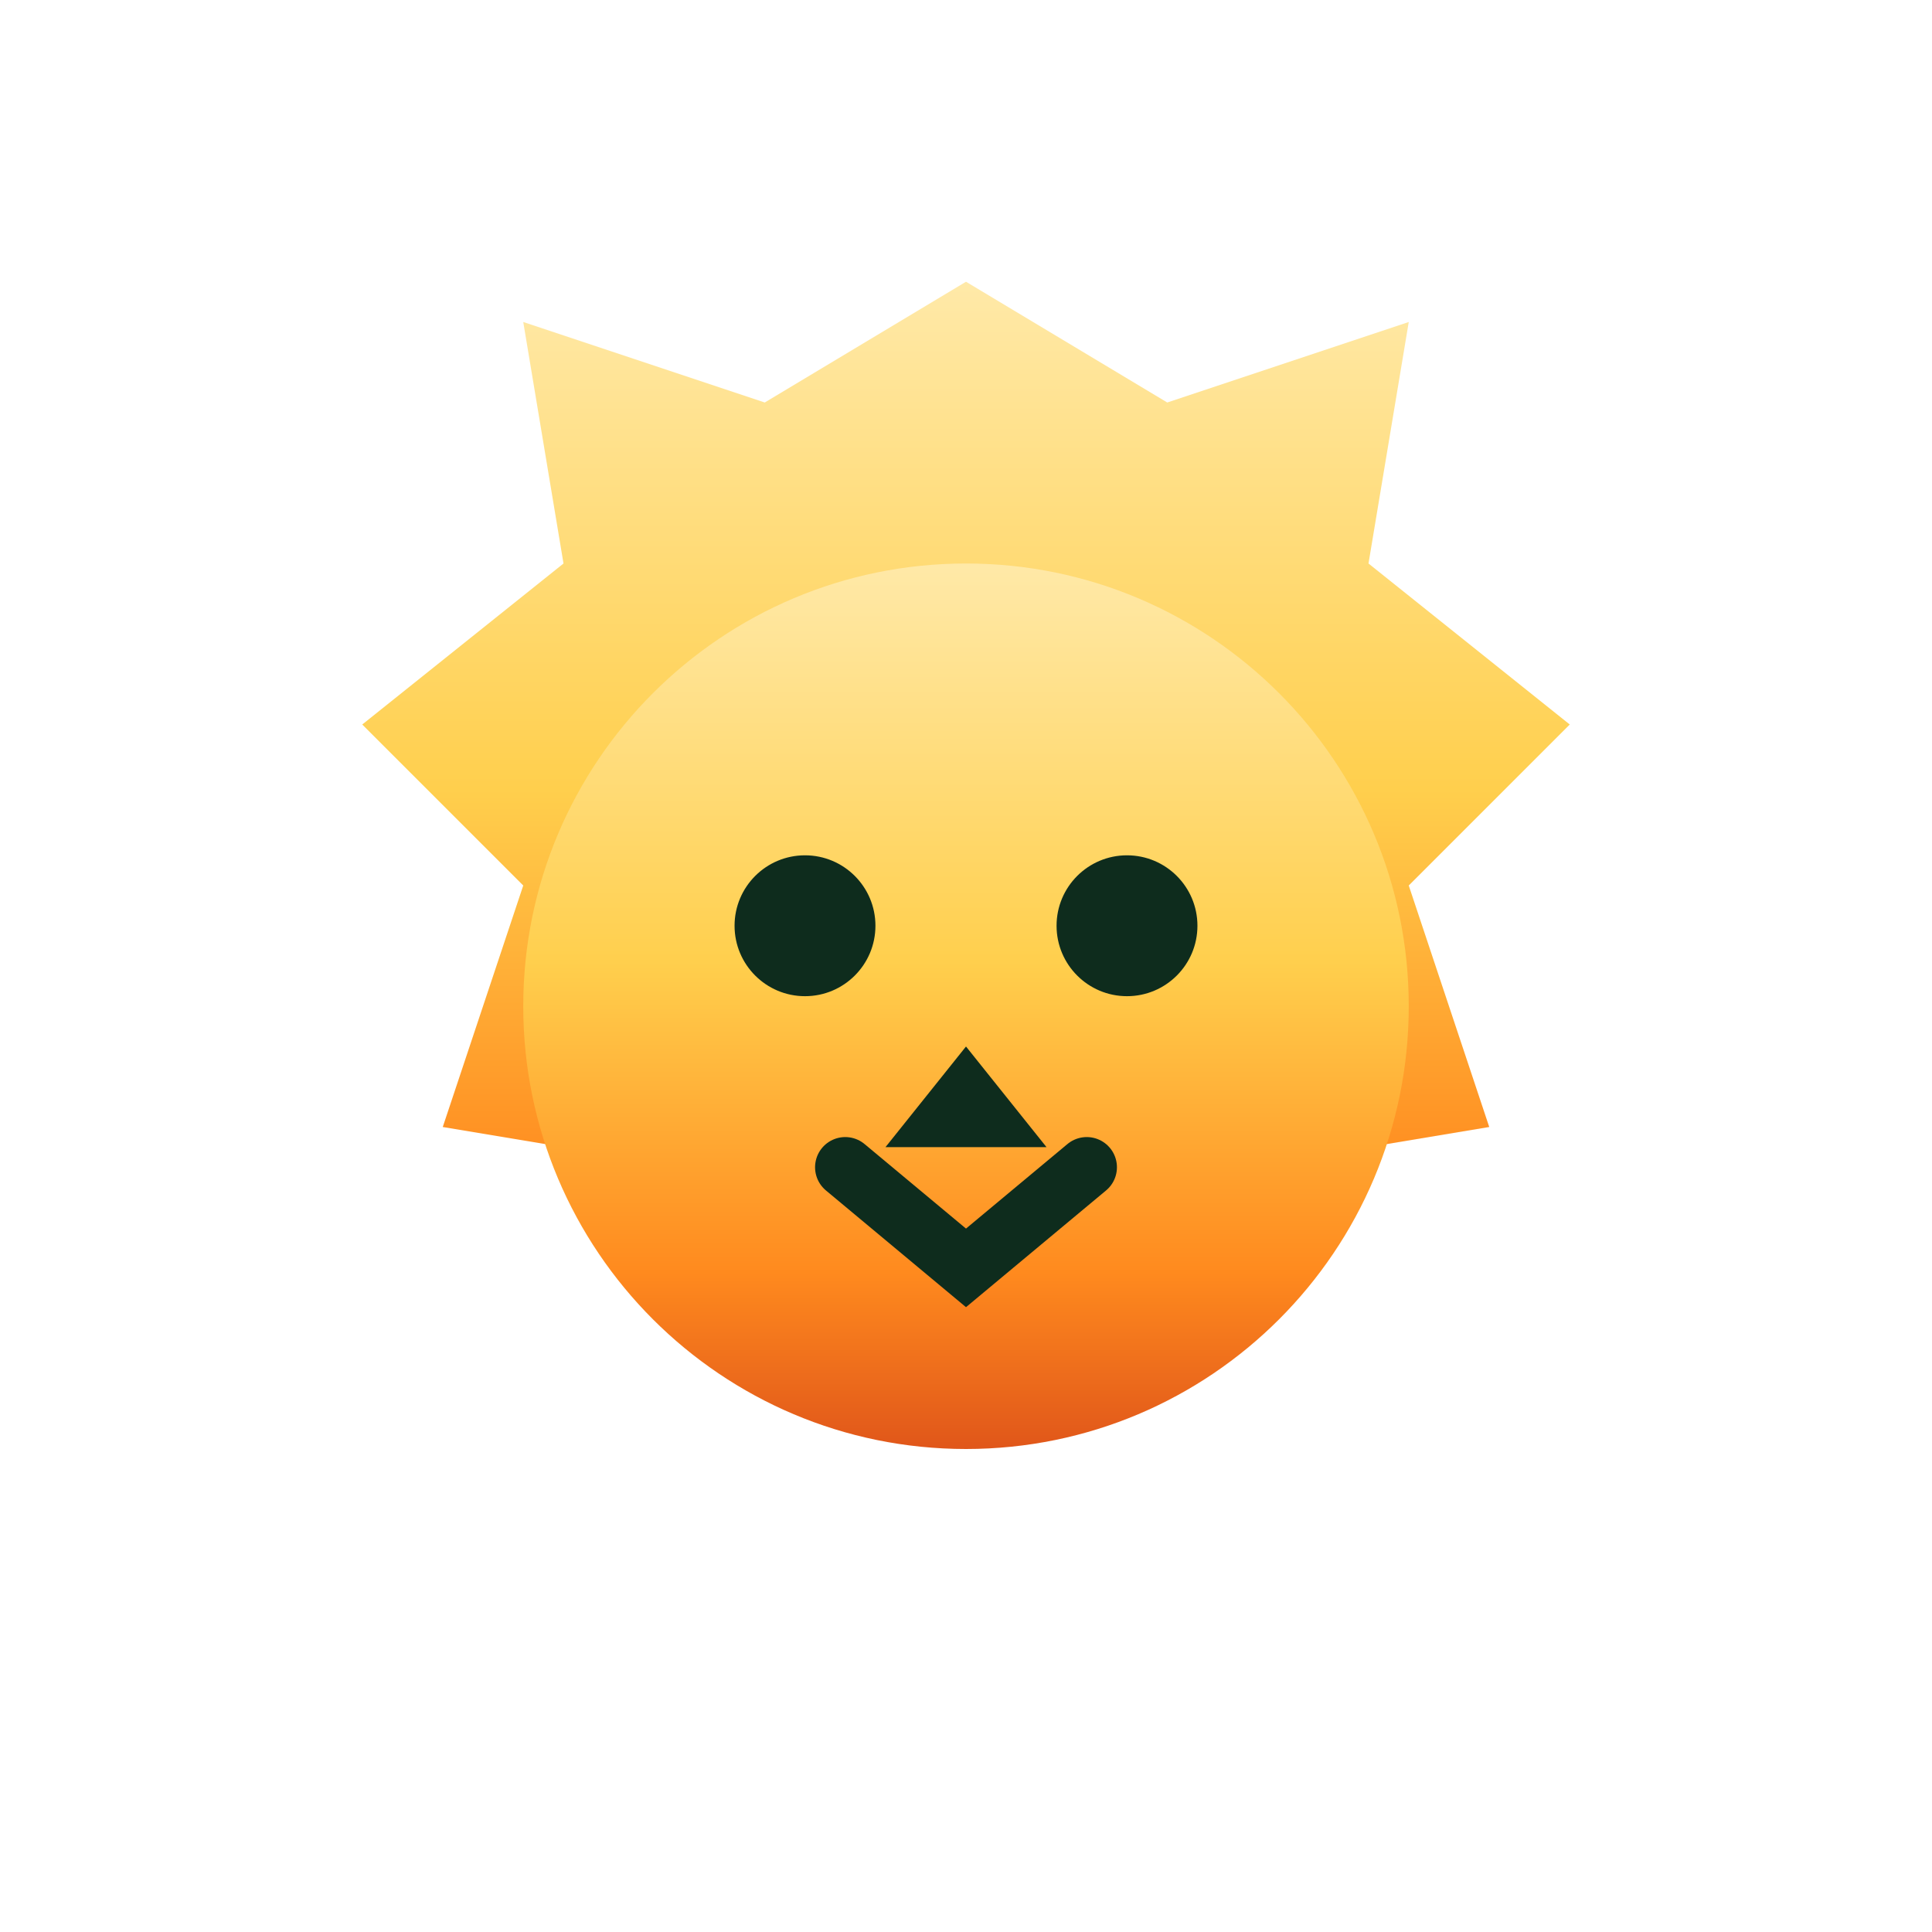
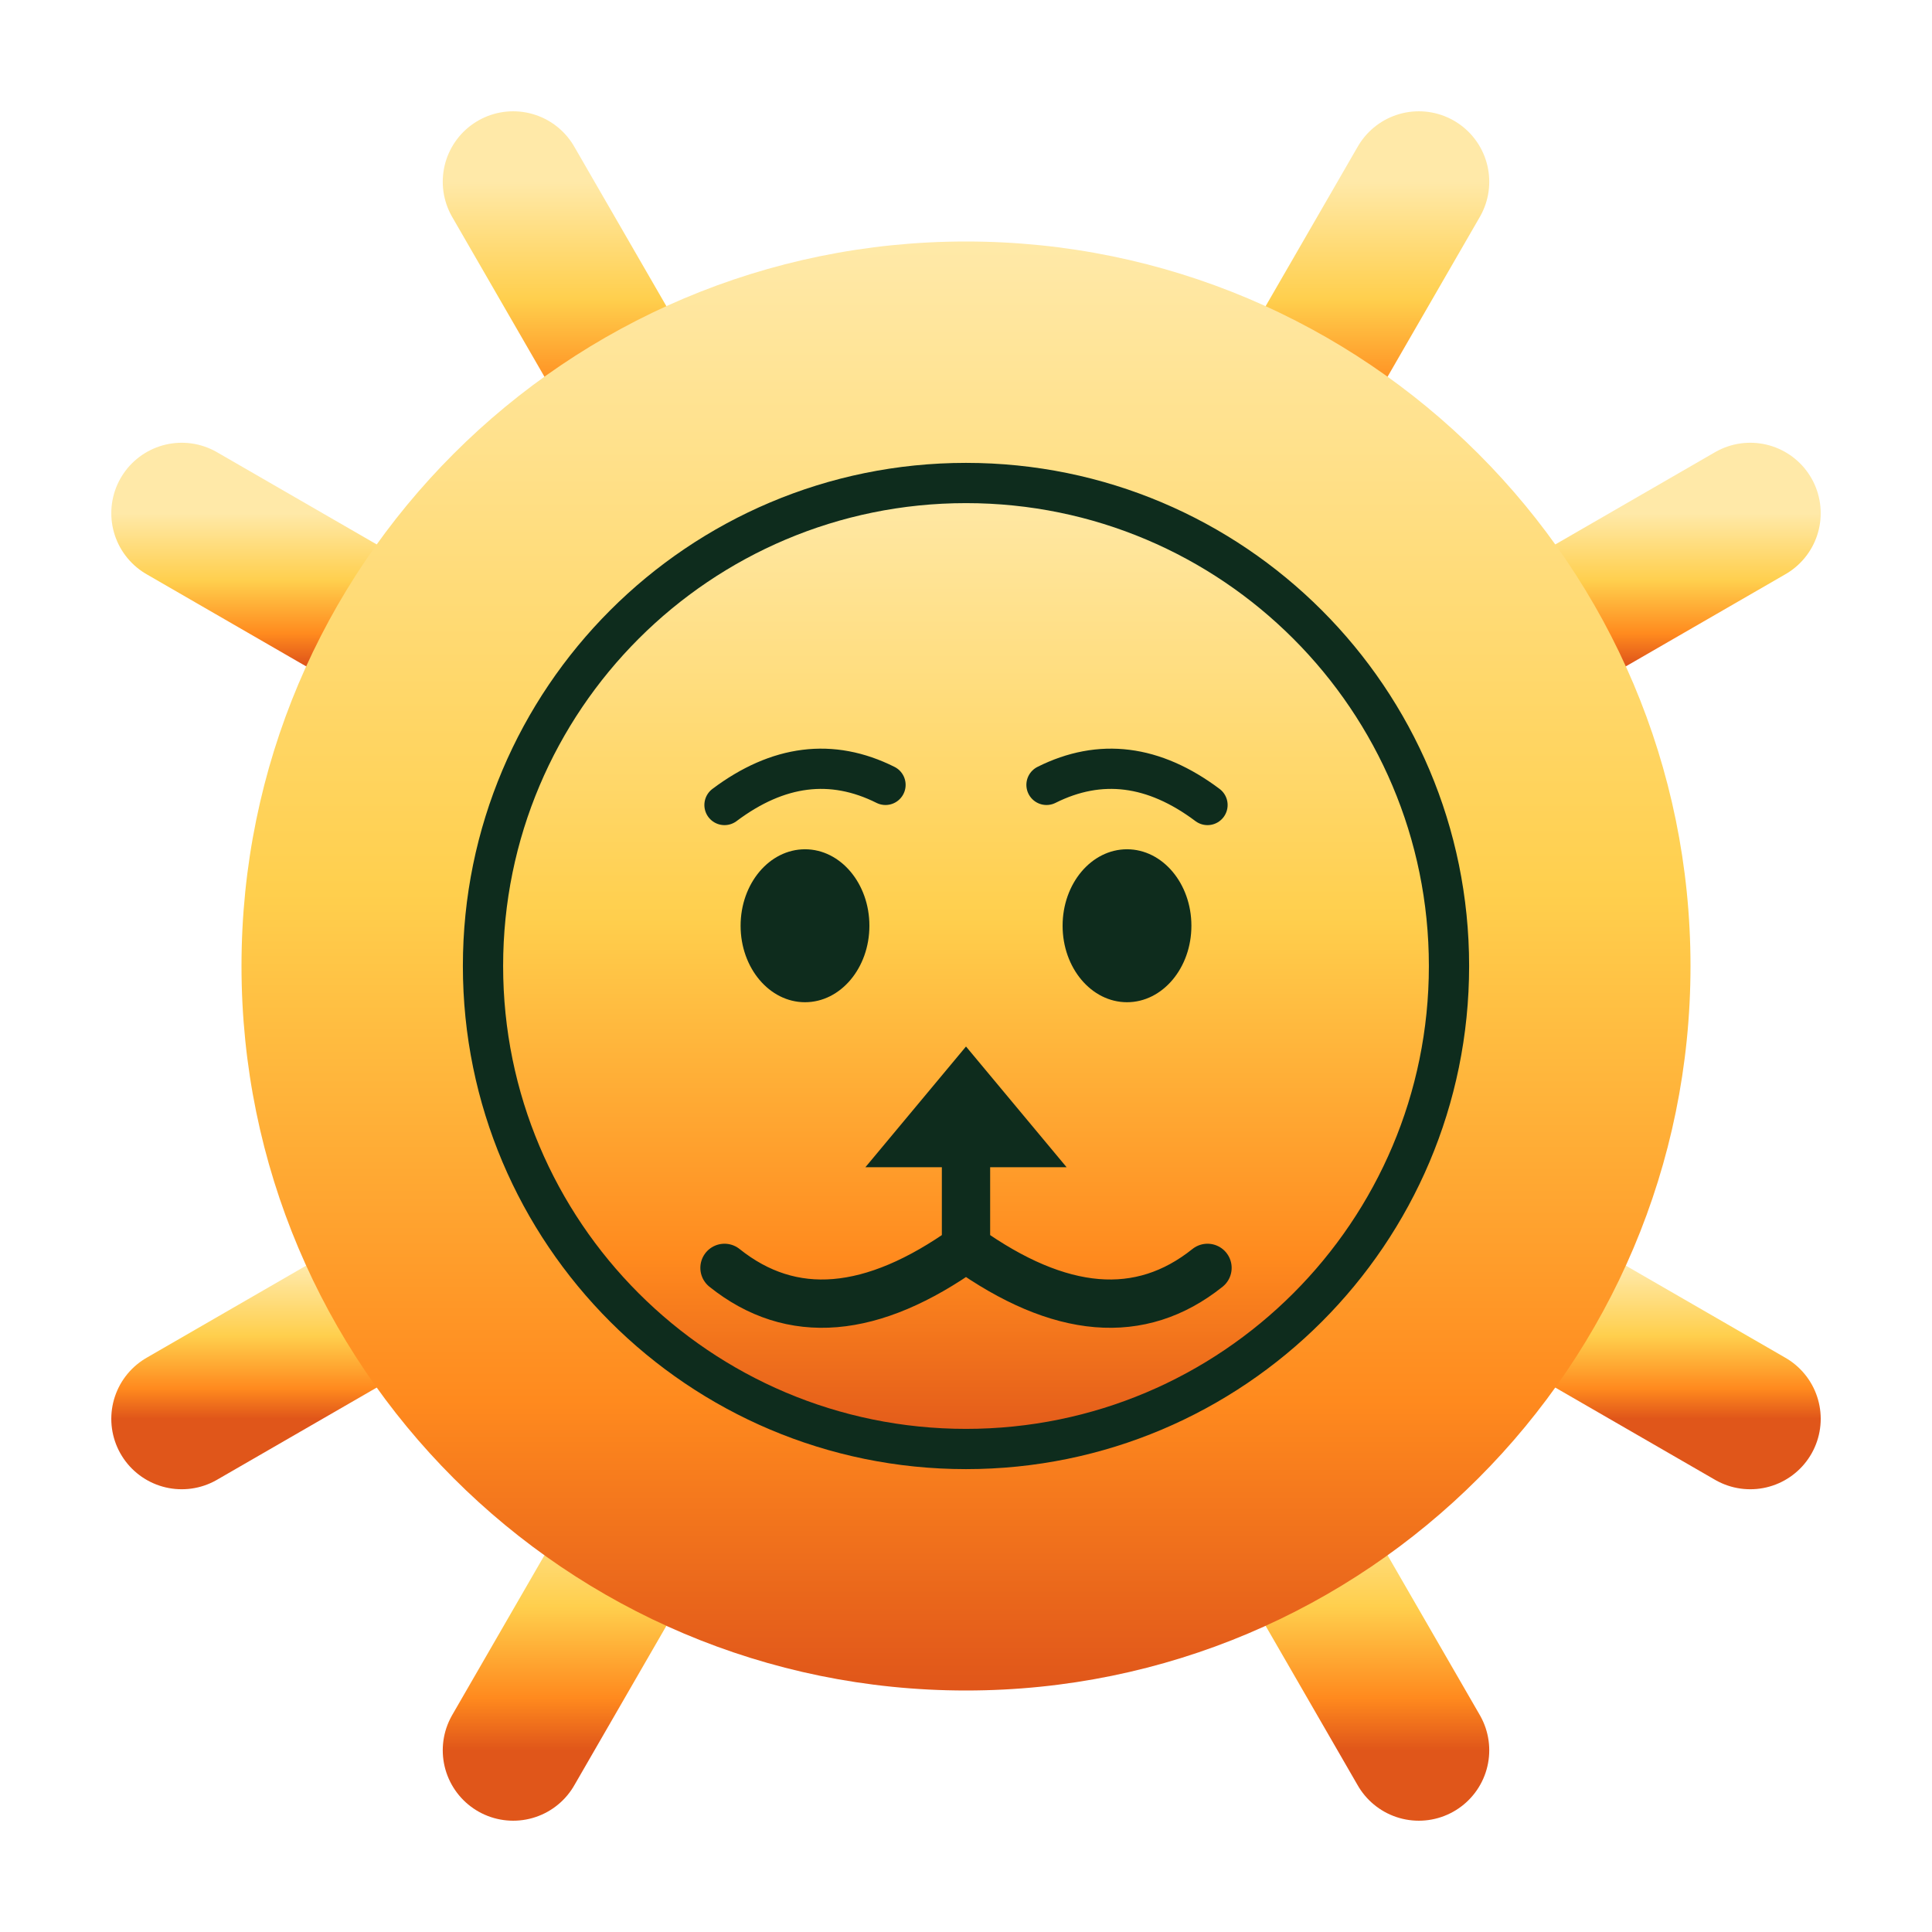
<svg xmlns="http://www.w3.org/2000/svg" viewBox="0 0 96 96" width="96" height="96">
  <defs>
    <linearGradient id="g" x1="0" y1="0" x2="0" y2="1">
      <stop offset="0" stop-color="#ffe9a8" />
      <stop offset=".45" stop-color="#ffcf4d" />
      <stop offset=".8" stop-color="#ff8a1e" />
      <stop offset="1" stop-color="#e0561a" />
    </linearGradient>
  </defs>
-   <path d="M48 14 l10 6 l12-4 l-2 12 l10 8 l-8 8 l4 12 l-12 2 l-6 12 l-8-6 l-8 6 l-6-12 l-12-2 l4-12 l-8-8 l10-8 l-2-12 l12 4 z" fill="url(#g)" />
-   <circle cx="48" cy="50" r="22" fill="url(#g)" />
-   <circle cx="40" cy="46" r="3.5" fill="#0e2c1d" />
-   <circle cx="56" cy="46" r="3.5" fill="#0e2c1d" />
-   <path d="M42 58 l6 5 l6-5" fill="none" stroke="#0e2c1d" stroke-width="3" stroke-linecap="round" />
-   <path d="M48 52 l-4 5 h8 z" fill="#0e2c1d" />
+   <g stroke="url(#g)" stroke-width="7" stroke-linecap="round">
+     <line x1="78" y1="48" x2="93" y2="48" />
+     <line x1="73.98" y1="63" x2="86.97" y2="70.5" />
+     <line x1="63" y1="73.98" x2="70.5" y2="86.97" />
+     <line x1="48" y1="78" x2="48" y2="93" />
+     <line x1="33" y1="73.98" x2="25.5" y2="86.97" />
+     <line x1="22.02" y1="63" x2="9.03" y2="70.5" />
+     <line x1="18" y1="48" x2="3" y2="48" />
+     <line x1="22.02" y1="33" x2="9.03" y2="25.5" />
+     <line x1="33" y1="22.02" x2="25.5" y2="9.03" />
+     <line x1="48" y1="18" x2="48" y2="3" />
+     <line x1="63" y1="22.02" x2="70.5" y2="9.03" />
+     <line x1="73.98" y1="33" x2="86.97" y2="25.5" />
+   </g>
+   <circle cx="48" cy="48" r="36" fill="url(#g)" />
+   <circle cx="48" cy="48" r="24" fill="url(#g)" stroke="#0e2c1d" stroke-width="2" />
+   <path d="M36 40 q4 -3 8 -1" fill="none" stroke="#0e2c1d" stroke-width="2" stroke-linecap="round" />
+   <path d="M60 40 q-4 -3 -8 -1" fill="none" stroke="#0e2c1d" stroke-width="2" stroke-linecap="round" />
+   <ellipse cx="40" cy="46" rx="3.2" ry="3.8" fill="#0e2c1d" />
+   <ellipse cx="56" cy="46" rx="3.2" ry="3.8" fill="#0e2c1d" />
+   <path d="M48 52 l-5 6 h10 z" fill="#0e2c1d" />
+   <path d="M48 58 v4 M48 62 q-7 5 -12 1 M48 62 q7 5 12 1" fill="none" stroke="#0e2c1d" stroke-width="2.4" stroke-linecap="round" />
</svg>
